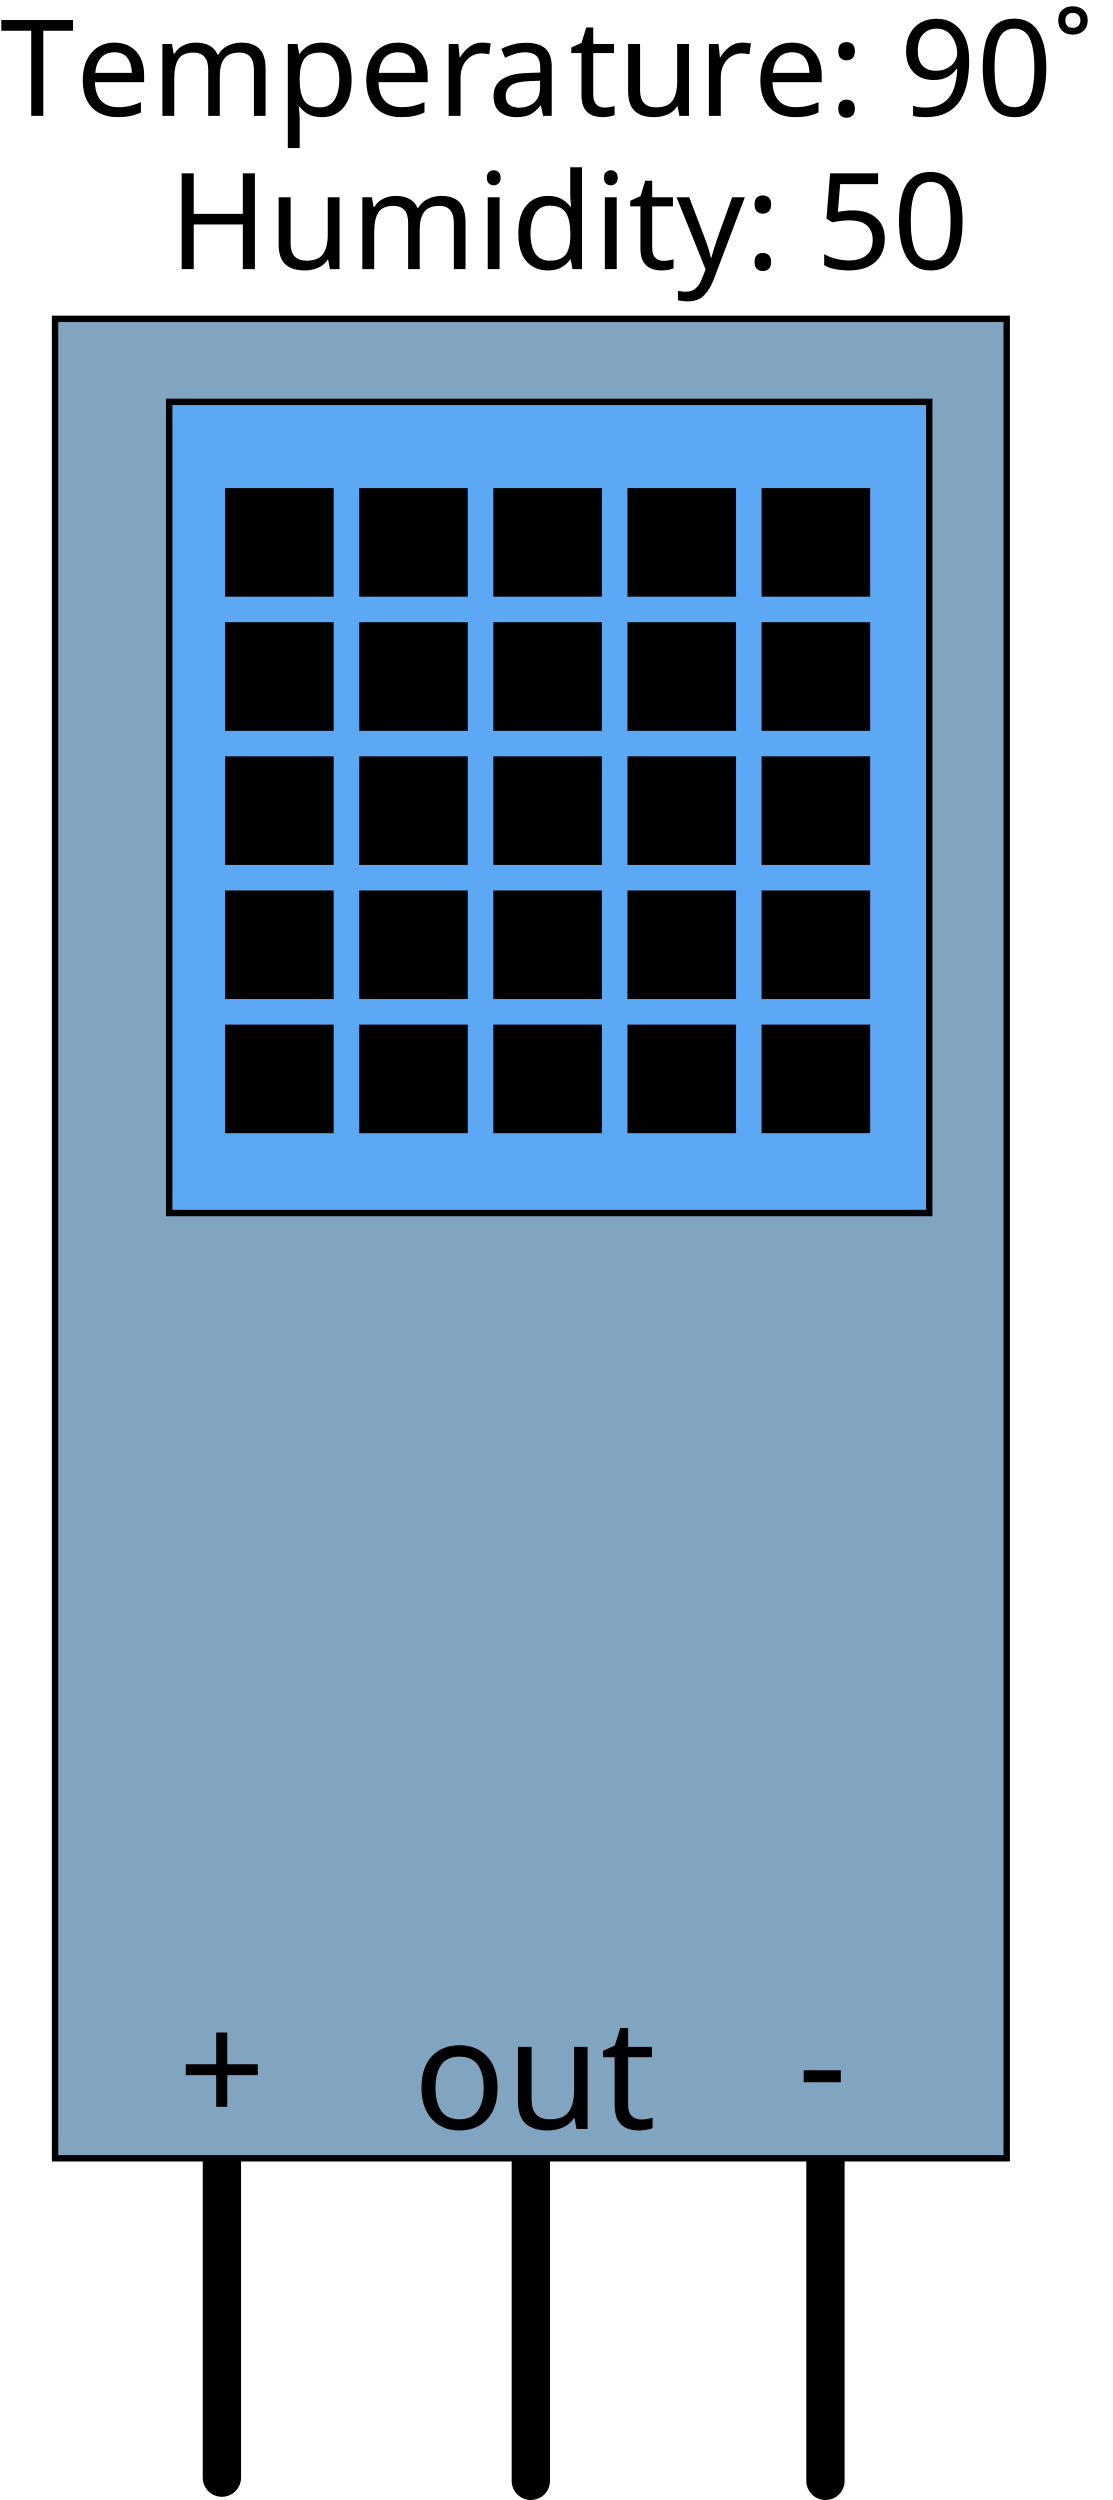
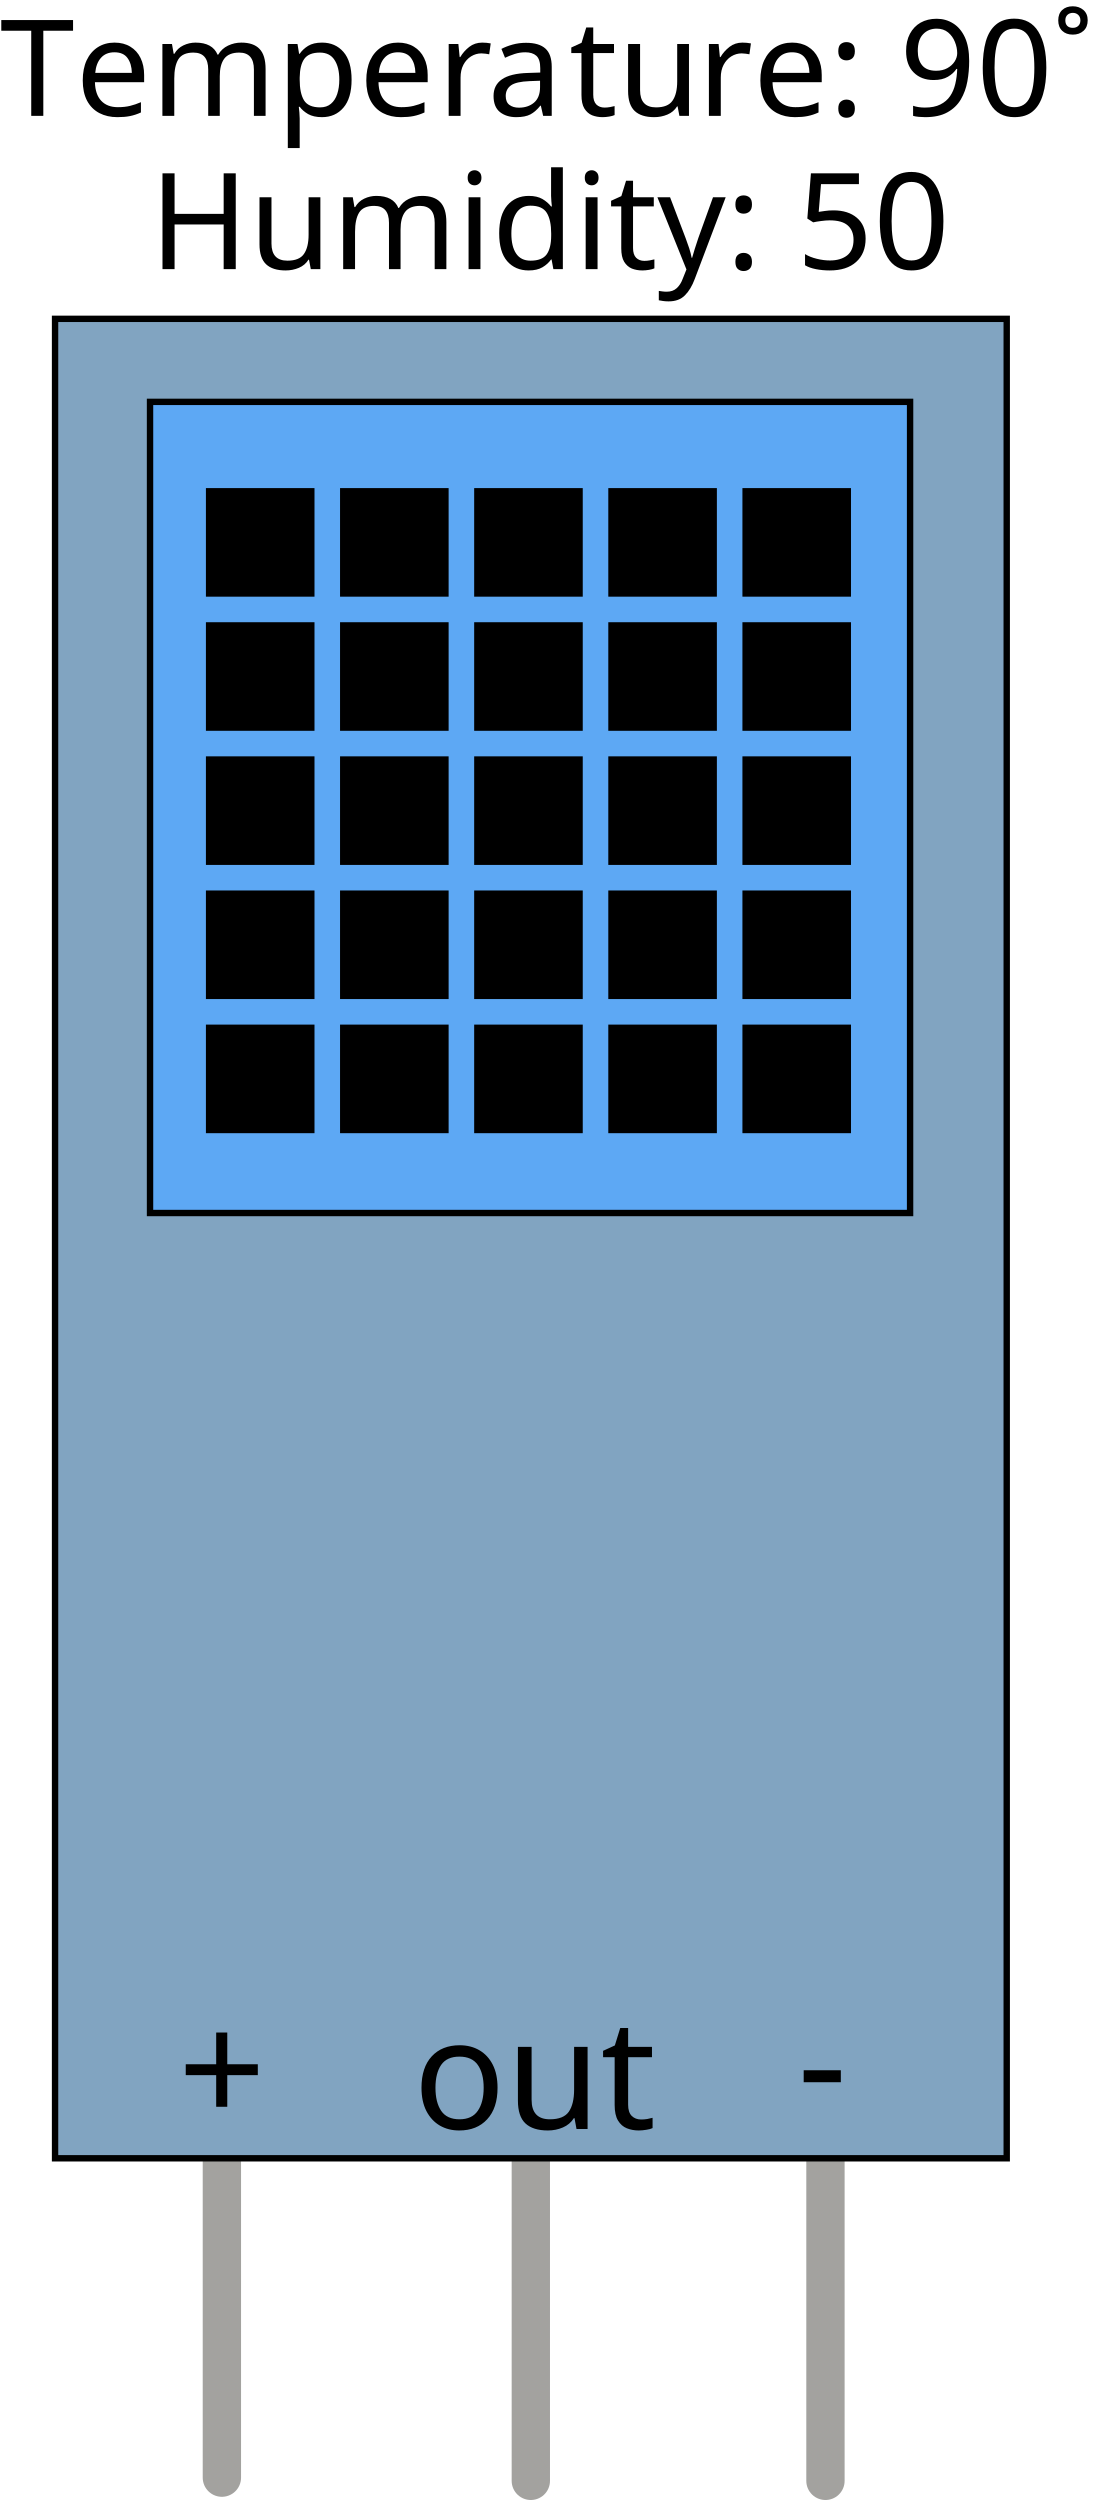
<svg xmlns="http://www.w3.org/2000/svg" width="174.14" height="391.42" viewBox="0 0 174.14 391.42">
  <g id="WIRE">
-     <g id="GND">
-       <line x1="34.74" y1="337.92" x2="34.74" y2="387.92" fill="none" stroke="#000" stroke-linecap="round" stroke-miterlimit="10" stroke-width="6" />
+     <g id="VCC">
+       <line x1="34.74" y1="337.92" x2="34.74" y2="387.92" fill="none" stroke="#a3a29f" stroke-linecap="round" stroke-miterlimit="10" stroke-width="6" />
    </g>
    <g id="SIG">
-       <line x1="83.11" y1="338.42" x2="83.11" y2="388.42" fill="none" stroke="#000" stroke-linecap="round" stroke-miterlimit="10" stroke-width="6" />
+       <line x1="83.11" y1="338.42" x2="83.11" y2="388.42" fill="none" stroke="#a3a29f" stroke-linecap="round" stroke-miterlimit="10" stroke-width="6" />
    </g>
-     <g id="VCC">
-       <line x1="129.24" y1="338.42" x2="129.24" y2="388.42" fill="none" stroke="#000" stroke-linecap="round" stroke-miterlimit="10" stroke-width="6" />
+     <g id="GND">
+       <line x1="129.24" y1="338.42" x2="129.24" y2="388.42" fill="none" stroke="#a3a29f" stroke-linecap="round" stroke-miterlimit="10" stroke-width="6" />
    </g>
  </g>
  <g id="BASE">
    <g>
      <rect x="8.61" y="49.92" width="149" height="288" fill="#81a4c1" />
      <path d="M167.88,72V359h-148V72h148m1-1h-150V360h150V71Z" transform="translate(-10.76 -21.58)" />
    </g>
    <g>
-       <rect x="26.49" y="62.92" width="119" height="127" fill="#5da8f4" />
-       <path d="M155.75,85V211h-118V85h118m1-1h-120V212h120V84Z" transform="translate(-10.76 -21.58)" />
+       <rect x="23.49" y="62.92" width="119" height="127" fill="#5da8f4" />
+       <path d="M152.75,85V211h-118V85h118m1-1h-120V212h120V84Z" transform="translate(-10.76 -21.58)" />
    </g>
    <g>
      <g>
        <g>
-           <rect x="119.74" y="160.92" width="16" height="16" />
-           <path d="M146,183v15H131V183h15m1-1H130v17h17V182Z" transform="translate(-10.76 -21.58)" />
+           <rect x="116.74" y="160.92" width="16" height="16" />
+           <path d="M143,183v15H128V183h15m1-1H127v17h17V182Z" transform="translate(-10.76 -21.58)" />
        </g>
        <g>
-           <rect x="98.74" y="160.92" width="16" height="16" />
-           <path d="M125,183v15H110V183h15m1-1H109v17h17V182Z" transform="translate(-10.76 -21.58)" />
+           <rect x="95.74" y="160.92" width="16" height="16" />
+           <path d="M122,183v15H107V183h15m1-1H106v17h17V182Z" transform="translate(-10.76 -21.58)" />
        </g>
        <g>
-           <rect x="77.74" y="160.92" width="16" height="16" />
-           <path d="M104,183v15H89V183h15m1-1H88v17h17V182Z" transform="translate(-10.76 -21.58)" />
+           <rect x="74.74" y="160.92" width="16" height="16" />
+           <path d="M101,183v15H86V183h15m1-1H85v17h17V182Z" transform="translate(-10.76 -21.58)" />
        </g>
        <g>
-           <rect x="56.74" y="160.92" width="16" height="16" />
-           <path d="M83,183v15H68V183H83m1-1H67v17H84V182Z" transform="translate(-10.76 -21.58)" />
+           <rect x="53.74" y="160.92" width="16" height="16" />
+           <path d="M80,183v15H65V183H80m1-1H64v17H81V182Z" transform="translate(-10.76 -21.58)" />
        </g>
        <g>
-           <rect x="35.74" y="160.92" width="16" height="16" />
-           <path d="M62,183v15H47V183H62m1-1H46v17H63V182Z" transform="translate(-10.76 -21.58)" />
+           <rect x="32.74" y="160.92" width="16" height="16" />
+           <path d="M59,183v15H44V183H59m1-1H43v17H60V182Z" transform="translate(-10.76 -21.58)" />
        </g>
      </g>
      <g>
        <g>
-           <rect x="119.74" y="139.92" width="16" height="16" />
-           <path d="M146,162v15H131V162h15m1-1H130v17h17V161Z" transform="translate(-10.76 -21.58)" />
+           <rect x="116.74" y="139.92" width="16" height="16" />
+           <path d="M143,162v15H128V162h15m1-1H127v17h17V161Z" transform="translate(-10.76 -21.58)" />
        </g>
        <g>
-           <rect x="98.74" y="139.92" width="16" height="16" />
-           <path d="M125,162v15H110V162h15m1-1H109v17h17V161Z" transform="translate(-10.76 -21.58)" />
+           <rect x="95.74" y="139.92" width="16" height="16" />
+           <path d="M122,162v15H107V162h15m1-1H106v17h17V161Z" transform="translate(-10.76 -21.58)" />
        </g>
        <g>
-           <rect x="77.74" y="139.92" width="16" height="16" />
-           <path d="M104,162v15H89V162h15m1-1H88v17h17V161Z" transform="translate(-10.76 -21.58)" />
+           <rect x="74.74" y="139.92" width="16" height="16" />
+           <path d="M101,162v15H86V162h15m1-1H85v17h17V161Z" transform="translate(-10.76 -21.58)" />
        </g>
        <g>
-           <rect x="56.74" y="139.92" width="16" height="16" />
-           <path d="M83,162v15H68V162H83m1-1H67v17H84V161Z" transform="translate(-10.76 -21.58)" />
+           <rect x="53.74" y="139.92" width="16" height="16" />
+           <path d="M80,162v15H65V162H80m1-1H64v17H81V161Z" transform="translate(-10.76 -21.58)" />
        </g>
        <g>
-           <rect x="35.74" y="139.92" width="16" height="16" />
-           <path d="M62,162v15H47V162H62m1-1H46v17H63V161Z" transform="translate(-10.76 -21.58)" />
+           <rect x="32.74" y="139.92" width="16" height="16" />
+           <path d="M59,162v15H44V162H59m1-1H43v17H60V161Z" transform="translate(-10.76 -21.58)" />
        </g>
      </g>
      <g>
        <g>
-           <rect x="119.74" y="118.92" width="16" height="16" />
-           <path d="M146,141v15H131V141h15m1-1H130v17h17V140Z" transform="translate(-10.76 -21.58)" />
+           <rect x="116.74" y="118.92" width="16" height="16" />
+           <path d="M143,141v15H128V141h15m1-1H127v17h17V140Z" transform="translate(-10.76 -21.58)" />
        </g>
        <g>
-           <rect x="98.74" y="118.92" width="16" height="16" />
-           <path d="M125,141v15H110V141h15m1-1H109v17h17V140Z" transform="translate(-10.76 -21.58)" />
+           <rect x="95.74" y="118.92" width="16" height="16" />
+           <path d="M122,141v15H107V141h15m1-1H106v17h17V140Z" transform="translate(-10.76 -21.58)" />
        </g>
        <g>
-           <rect x="77.74" y="118.92" width="16" height="16" />
-           <path d="M104,141v15H89V141h15m1-1H88v17h17V140Z" transform="translate(-10.76 -21.58)" />
+           <rect x="74.74" y="118.92" width="16" height="16" />
+           <path d="M101,141v15H86V141h15m1-1H85v17h17V140Z" transform="translate(-10.76 -21.58)" />
        </g>
        <g>
-           <rect x="56.74" y="118.92" width="16" height="16" />
-           <path d="M83,141v15H68V141H83m1-1H67v17H84V140Z" transform="translate(-10.76 -21.58)" />
+           <rect x="53.74" y="118.92" width="16" height="16" />
+           <path d="M80,141v15H65V141H80m1-1H64v17H81V140Z" transform="translate(-10.76 -21.58)" />
        </g>
        <g>
-           <rect x="35.74" y="118.92" width="16" height="16" />
-           <path d="M62,141v15H47V141H62m1-1H46v17H63V140Z" transform="translate(-10.76 -21.58)" />
+           <rect x="32.74" y="118.92" width="16" height="16" />
+           <path d="M59,141v15H44V141H59m1-1H43v17H60V140Z" transform="translate(-10.76 -21.58)" />
        </g>
      </g>
      <g>
        <g>
-           <rect x="119.74" y="97.92" width="16" height="16" />
-           <path d="M146,120v15H131V120h15m1-1H130v17h17V119Z" transform="translate(-10.76 -21.58)" />
+           <rect x="116.74" y="97.92" width="16" height="16" />
+           <path d="M143,120v15H128V120h15m1-1H127v17h17V119Z" transform="translate(-10.76 -21.58)" />
        </g>
        <g>
-           <rect x="98.74" y="97.92" width="16" height="16" />
-           <path d="M125,120v15H110V120h15m1-1H109v17h17V119Z" transform="translate(-10.76 -21.58)" />
+           <rect x="95.74" y="97.92" width="16" height="16" />
+           <path d="M122,120v15H107V120h15m1-1H106v17h17V119Z" transform="translate(-10.76 -21.58)" />
        </g>
        <g>
-           <rect x="77.74" y="97.92" width="16" height="16" />
-           <path d="M104,120v15H89V120h15m1-1H88v17h17V119Z" transform="translate(-10.76 -21.58)" />
+           <rect x="74.74" y="97.92" width="16" height="16" />
+           <path d="M101,120v15H86V120h15m1-1H85v17h17V119Z" transform="translate(-10.76 -21.58)" />
        </g>
        <g>
-           <rect x="56.74" y="97.92" width="16" height="16" />
-           <path d="M83,120v15H68V120H83m1-1H67v17H84V119Z" transform="translate(-10.76 -21.58)" />
+           <rect x="53.74" y="97.92" width="16" height="16" />
+           <path d="M80,120v15H65V120H80m1-1H64v17H81V119Z" transform="translate(-10.76 -21.58)" />
        </g>
        <g>
-           <rect x="35.74" y="97.92" width="16" height="16" />
-           <path d="M62,120v15H47V120H62m1-1H46v17H63V119Z" transform="translate(-10.76 -21.58)" />
+           <rect x="32.74" y="97.92" width="16" height="16" />
+           <path d="M59,120v15H44V120H59m1-1H43v17H60V119Z" transform="translate(-10.76 -21.58)" />
        </g>
      </g>
      <g>
        <g>
-           <rect x="119.74" y="76.92" width="16" height="16" />
-           <path d="M146,99v15H131V99h15m1-1H130v17h17V98Z" transform="translate(-10.76 -21.58)" />
+           <rect x="116.74" y="76.92" width="16" height="16" />
+           <path d="M143,99v15H128V99h15m1-1H127v17h17V98Z" transform="translate(-10.76 -21.58)" />
        </g>
        <g>
-           <rect x="98.74" y="76.92" width="16" height="16" />
-           <path d="M125,99v15H110V99h15m1-1H109v17h17V98Z" transform="translate(-10.76 -21.58)" />
+           <rect x="95.74" y="76.92" width="16" height="16" />
+           <path d="M122,99v15H107V99h15m1-1H106v17h17V98Z" transform="translate(-10.76 -21.58)" />
        </g>
        <g>
-           <rect x="77.74" y="76.92" width="16" height="16" />
-           <path d="M104,99v15H89V99h15m1-1H88v17h17V98Z" transform="translate(-10.76 -21.58)" />
+           <rect x="74.74" y="76.92" width="16" height="16" />
+           <path d="M101,99v15H86V99h15m1-1H85v17h17V98Z" transform="translate(-10.76 -21.58)" />
        </g>
        <g>
-           <rect x="56.74" y="76.92" width="16" height="16" />
-           <path d="M83,99v15H68V99H83m1-1H67v17H84V98Z" transform="translate(-10.76 -21.58)" />
+           <rect x="53.74" y="76.92" width="16" height="16" />
+           <path d="M80,99v15H65V99H80m1-1H64v17H81V98Z" transform="translate(-10.76 -21.58)" />
        </g>
        <g>
-           <rect x="35.74" y="76.92" width="16" height="16" />
-           <path d="M62,99v15H47V99H62m1-1H46v17H63V98Z" transform="translate(-10.76 -21.58)" />
+           <rect x="32.74" y="76.92" width="16" height="16" />
+           <path d="M59,99v15H44V99H59m1-1H43v17H60V98Z" transform="translate(-10.76 -21.58)" />
        </g>
      </g>
    </g>
  </g>
  <g id="TEXT">
    <text id="TEMP_TEXT" transform="translate(0 18.14)" font-size="21" font-family="ArialRoundedMTBold, Arial Rounded MT Bold">
      <tspan letter-spacing="-0.06em">T</tspan>
      <tspan x="11.8" y="0">empe</tspan>
      <tspan x="68.47" y="0" letter-spacing="-0.02em">ra</tspan>
      <tspan x="89.1" y="0" letter-spacing="0em">tu</tspan>
      <tspan x="109.21" y="0" letter-spacing="-0.02em">r</tspan>
      <tspan x="117.89" y="0" letter-spacing="0em">e: 90˚</tspan>
    </text>
-     <text id="HUMIDITY_TEXT" transform="translate(26.41 42.14)" font-size="21" font-family="ArialRoundedMTBold, Arial Rounded MT Bold">Humidity: 50</text>
+     <text id="HUMIDITY_TEXT" transform="translate(23.41 42.14)" font-size="21" font-family="ArialRoundedMTBold, Arial Rounded MT Bold">Humidity: 50</text>
    <text transform="translate(27.88 332.51)" font-size="24" font-family="ArialRoundedMTBold, Arial Rounded MT Bold">+ </text>
    <text transform="translate(124.88 331.51)" font-size="24" font-family="ArialRoundedMTBold, Arial Rounded MT Bold">-</text>
    <text transform="translate(64.68 333.33)" font-size="24" font-family="ArialRoundedMTBold, Arial Rounded MT Bold">out</text>
  </g>
</svg>
